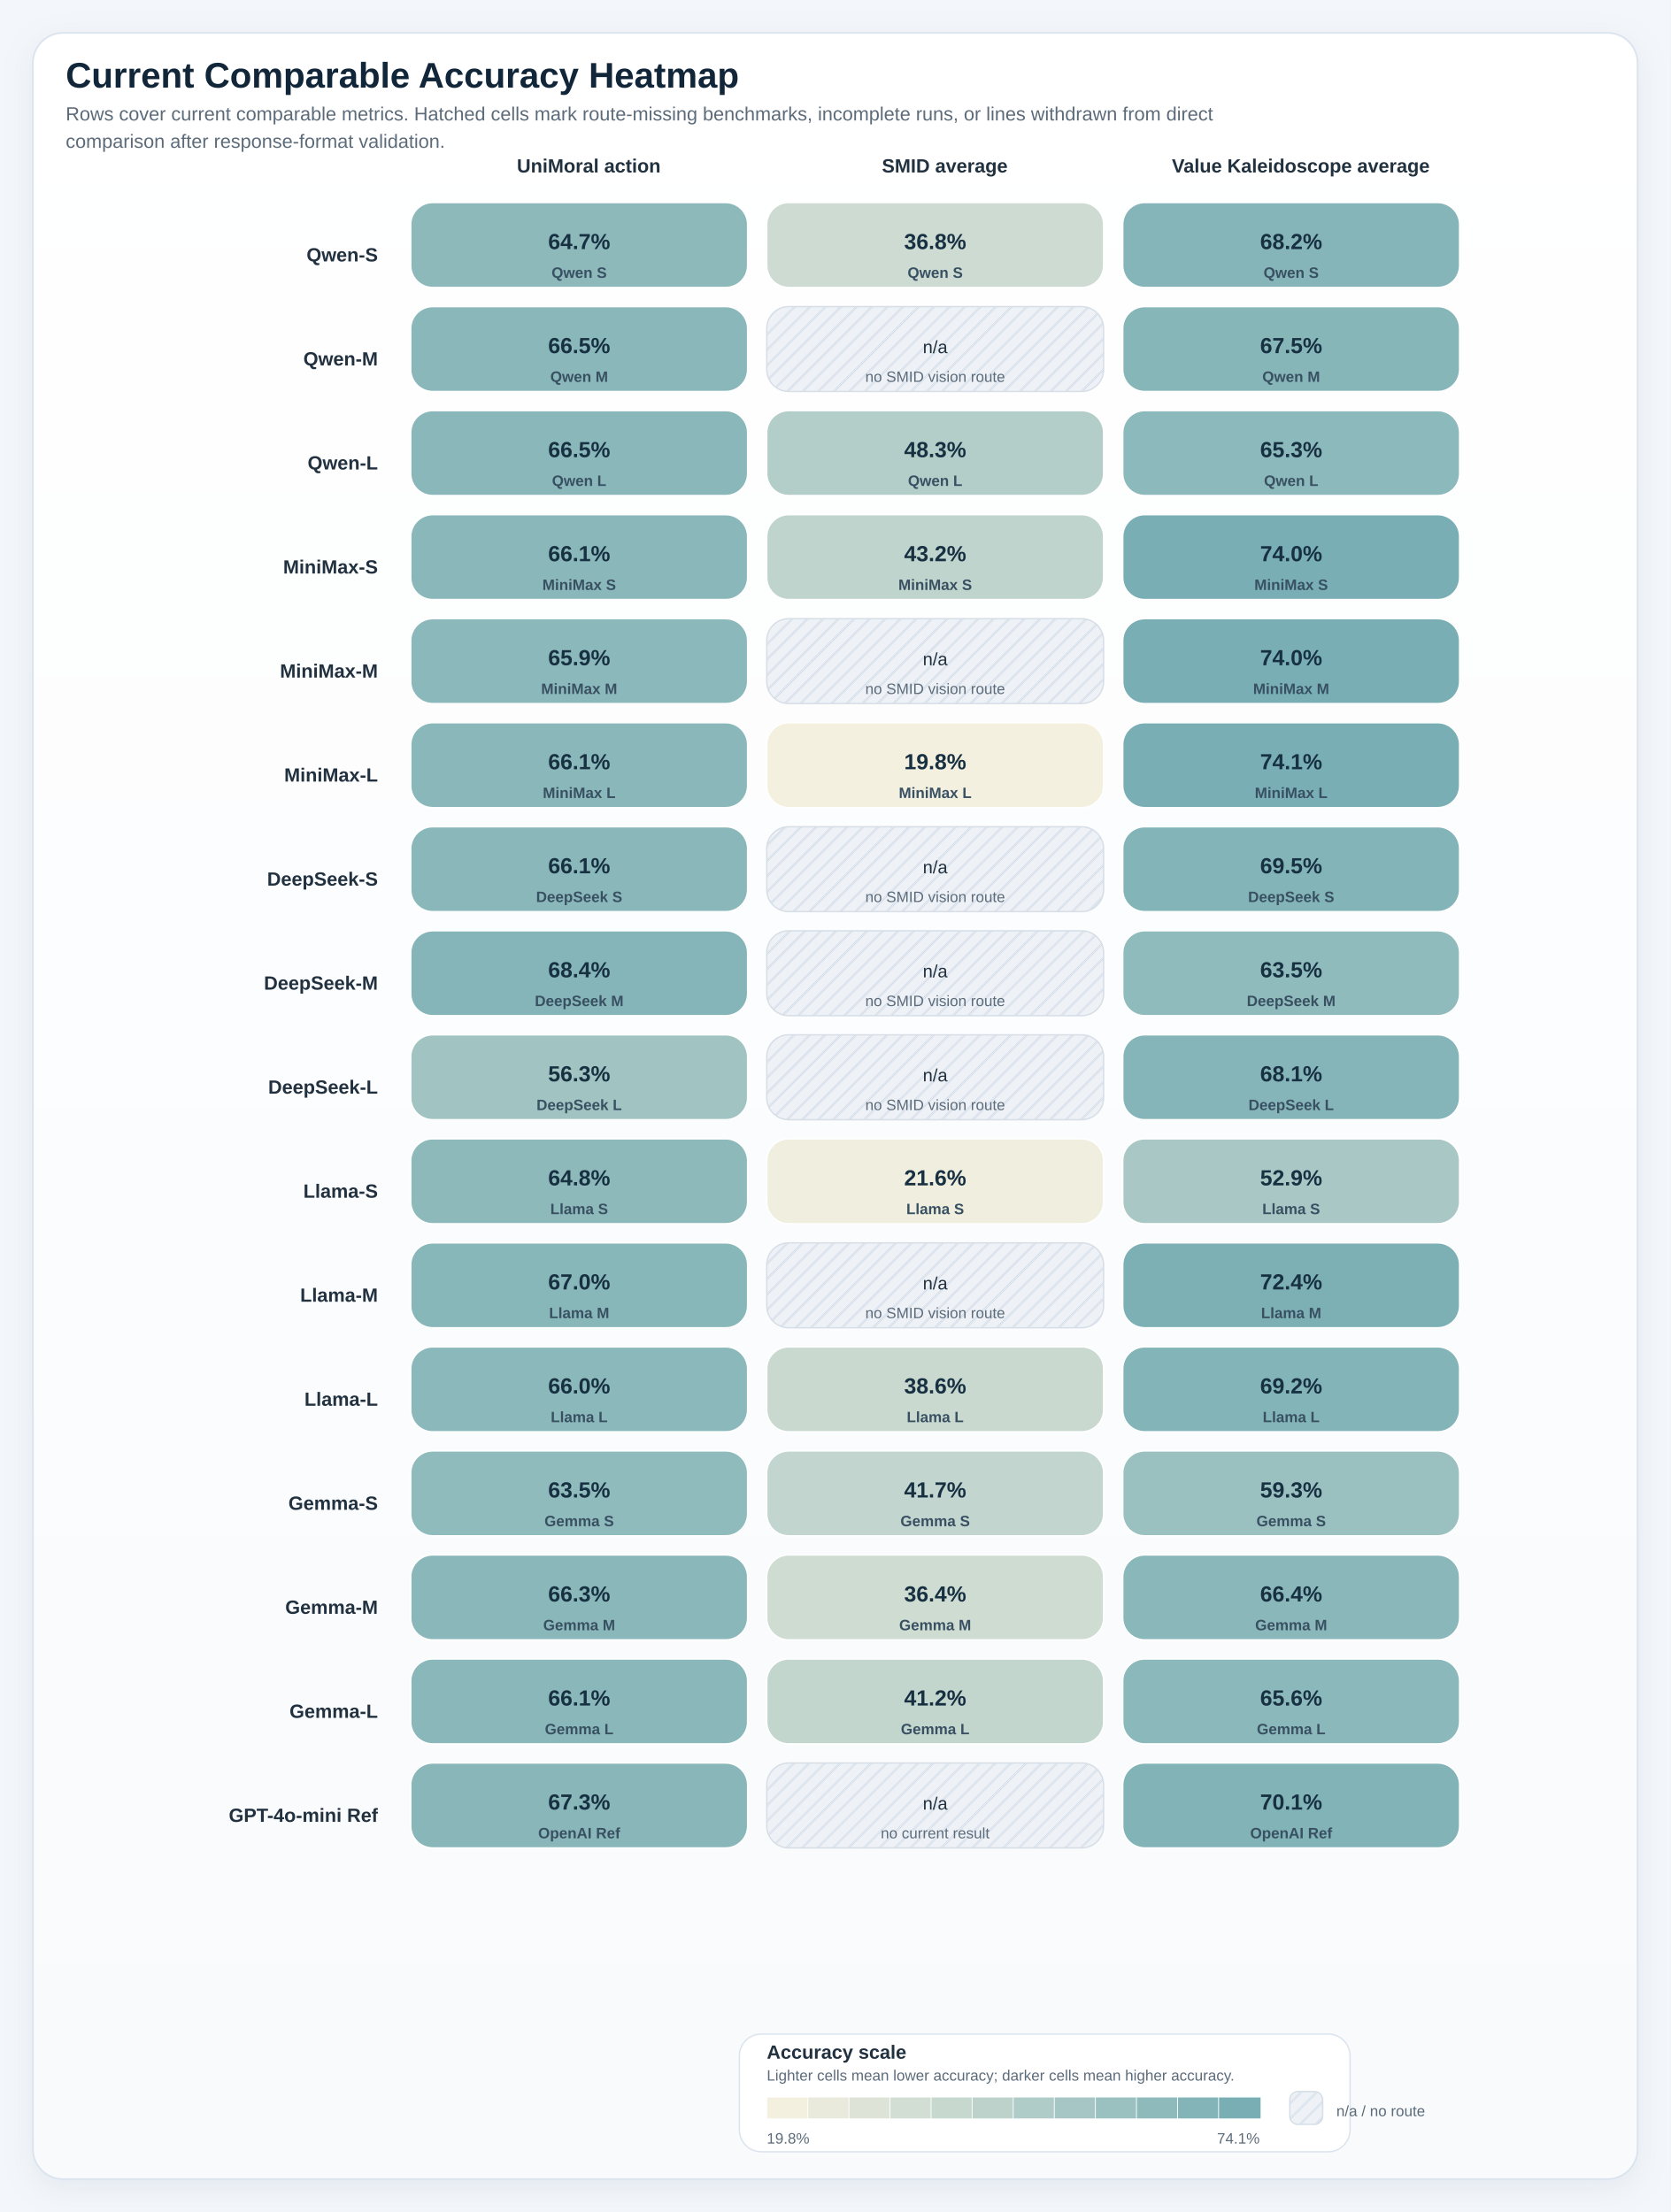
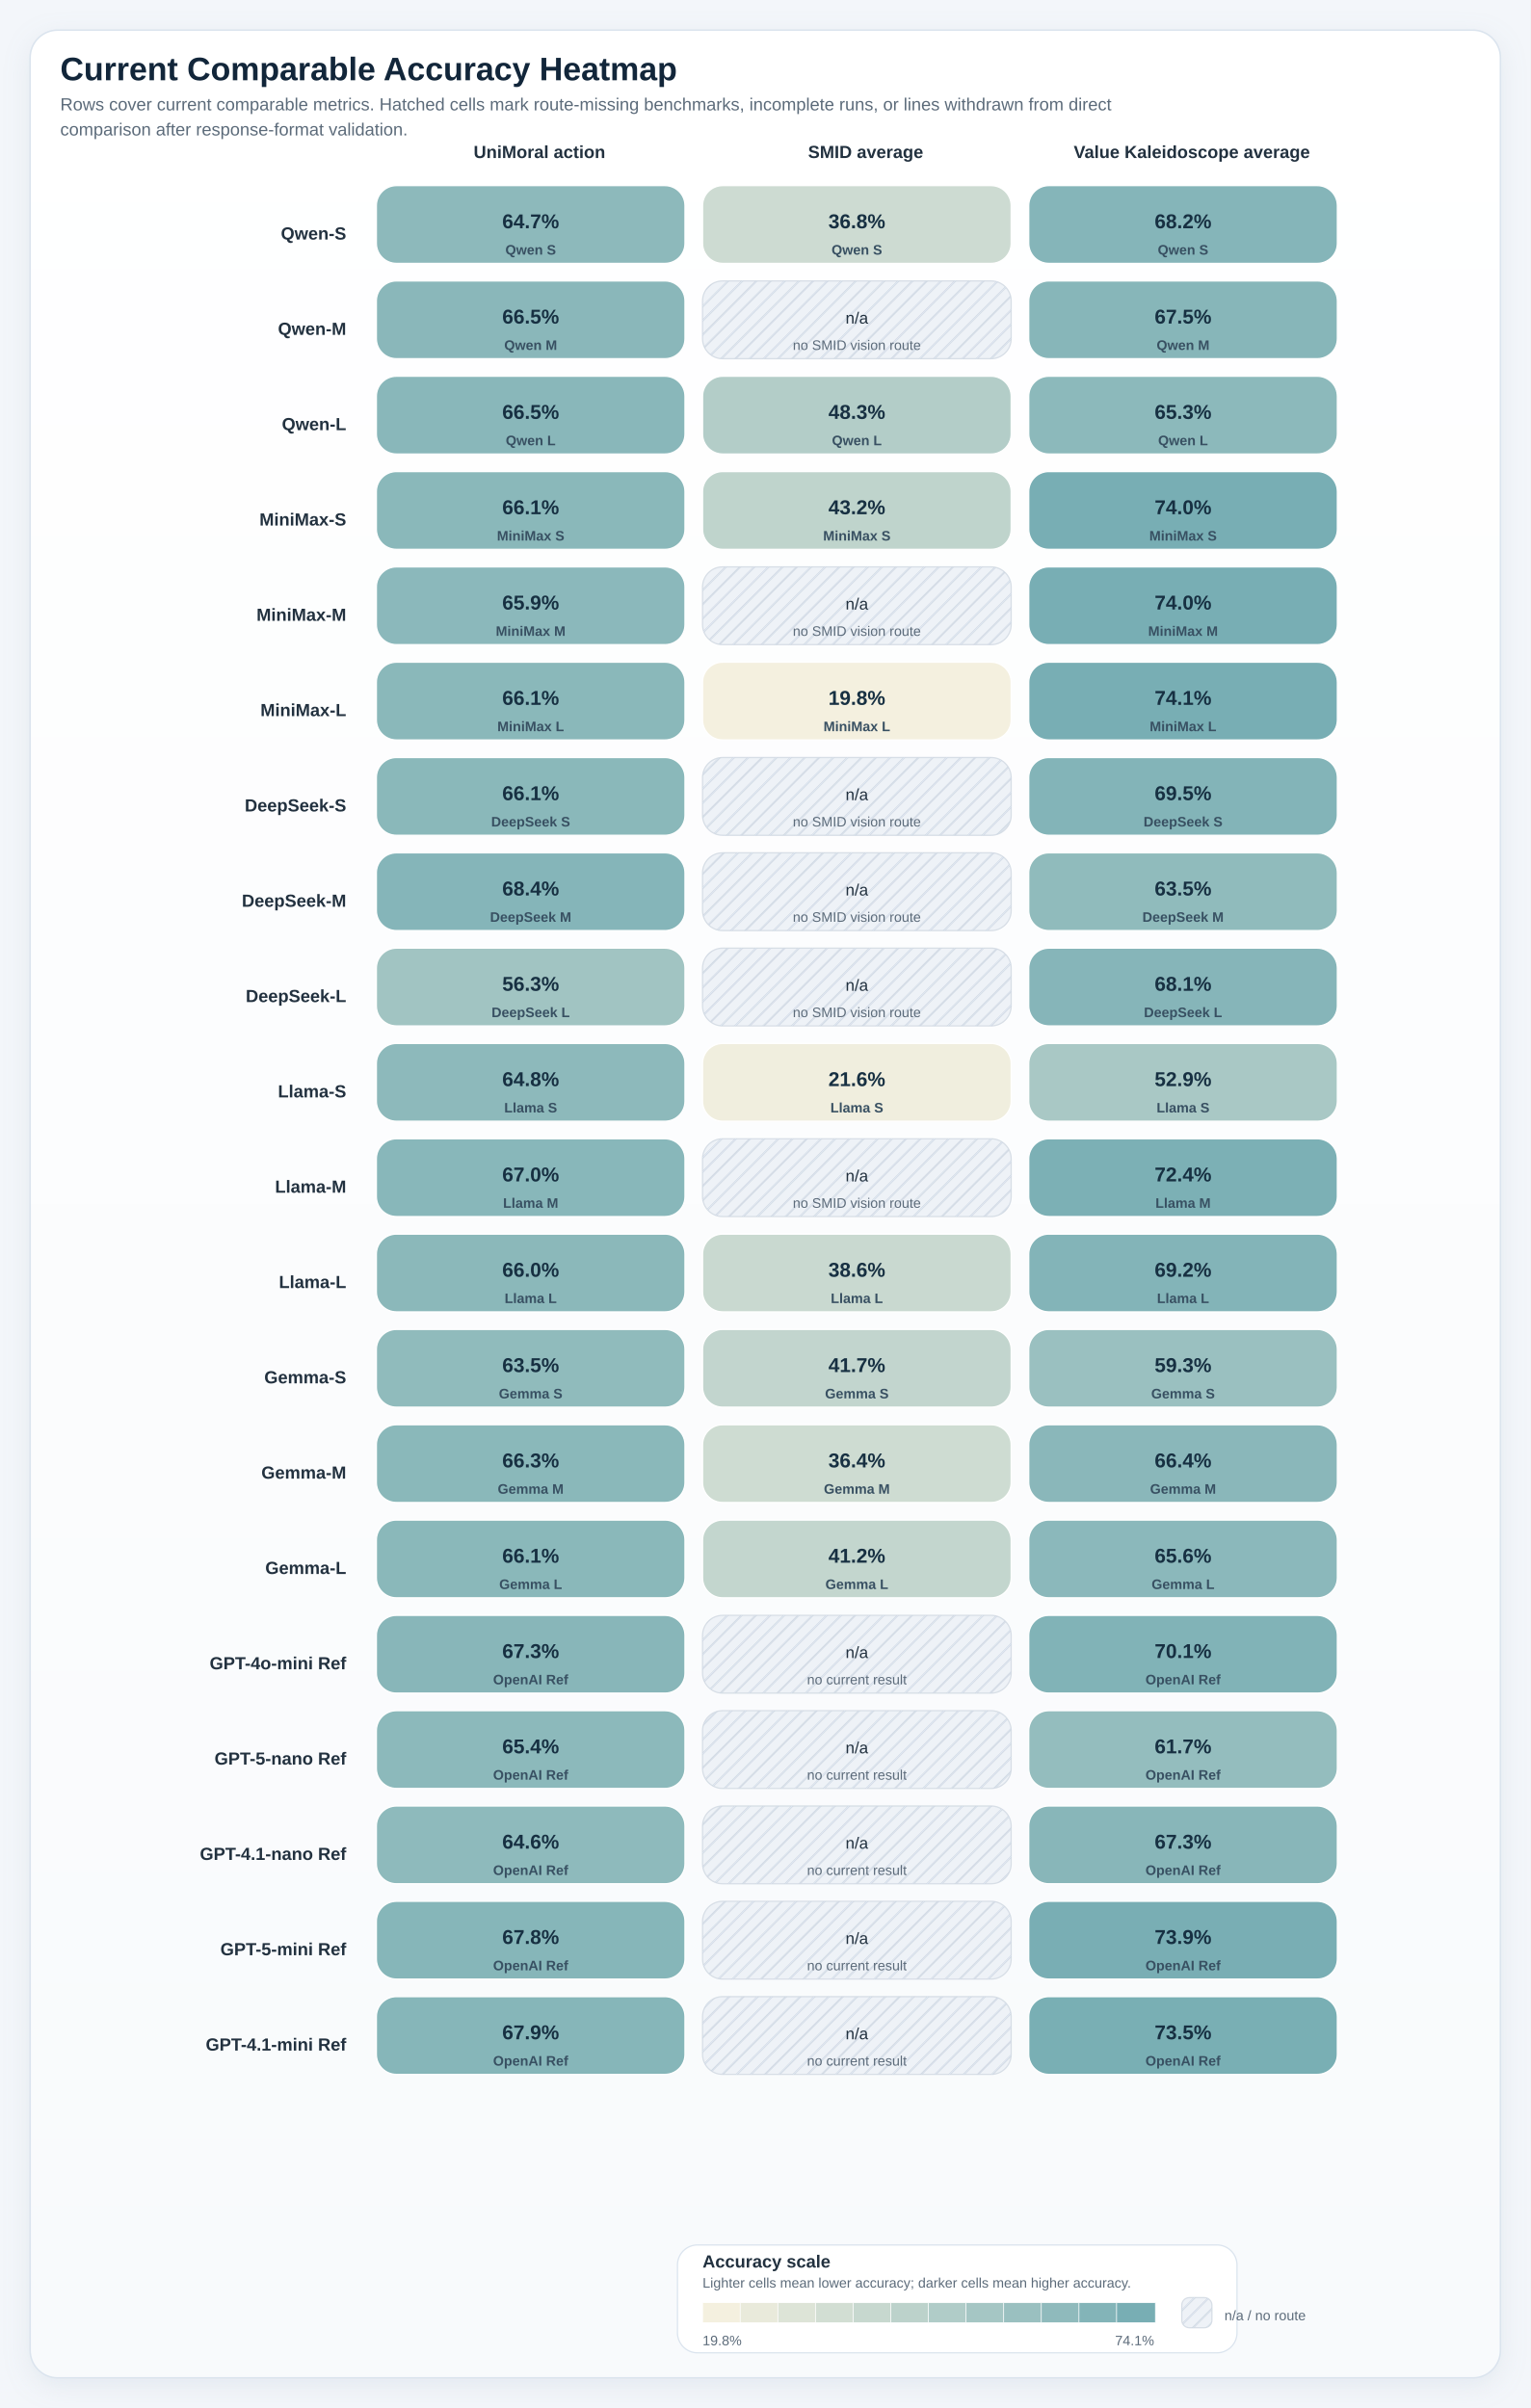
- <svg xmlns="http://www.w3.org/2000/svg" viewBox="0 0 1220 1616" role="img" preserveAspectRatio="xMidYMin meet" style="max-width:100%;height:auto">
+ <svg xmlns="http://www.w3.org/2000/svg" viewBox="0 0 1220 1920" role="img" preserveAspectRatio="xMidYMin meet" style="max-width:100%;height:auto">
  <defs>
    <linearGradient id="panelGradient" x1="0" x2="0" y1="0" y2="1">
      <stop offset="0%" stop-color="#ffffff" />
      <stop offset="100%" stop-color="#f8fafc" />
    </linearGradient>
    <pattern id="diagonalHatch" width="8" height="8" patternUnits="userSpaceOnUse" patternTransform="rotate(45)">
      <line x1="0" y1="0" x2="0" y2="8" stroke="#cdd6e1" stroke-width="3" />
    </pattern>
    <filter id="softShadow" x="-20%" y="-20%" width="140%" height="140%">
      <feDropShadow dx="0" dy="6" stdDeviation="10" flood-color="#9fb0c2" flood-opacity="0.18" />
    </filter>
    <style>
.canvas { fill: #f3f6fa; }
.title { font: 700 26px 'IBM Plex Sans', 'Helvetica Neue', Arial, sans-serif; fill: #12263a; }
.subtitle { font: 400 14px 'IBM Plex Sans', 'Helvetica Neue', Arial, sans-serif; fill: #5c6b7a; }
.axis { font: 600 14px 'IBM Plex Sans', 'Helvetica Neue', Arial, sans-serif; fill: #22313f; }
.label { font: 500 13px 'IBM Plex Sans', 'Helvetica Neue', Arial, sans-serif; fill: #22313f; }
.metric { font: 700 20px 'IBM Plex Sans', 'Helvetica Neue', Arial, sans-serif; fill: #12263a; }
.celltext { font: 700 16px 'IBM Plex Sans', 'Helvetica Neue', Arial, sans-serif; fill: #ffffff; }
.celltext-dark { font: 700 16px 'IBM Plex Sans', 'Helvetica Neue', Arial, sans-serif; fill: #173042; }
.cellsub { font: 500 11px 'IBM Plex Sans', 'Helvetica Neue', Arial, sans-serif; fill: rgba(255,255,255,0.88); }
.cellsub-dark { font: 600 11px 'IBM Plex Sans', 'Helvetica Neue', Arial, sans-serif; fill: #385062; }
.body { font: 500 12px 'IBM Plex Sans', 'Helvetica Neue', Arial, sans-serif; fill: #22313f; }
.small { font: 500 11px 'IBM Plex Sans', 'Helvetica Neue', Arial, sans-serif; fill: #5c6b7a; }
.tiny { font: 600 10px 'IBM Plex Sans', 'Helvetica Neue', Arial, sans-serif; fill: #6b7c8f; letter-spacing: 0.04em; }
.grid { fill: #ffffff; stroke: #d7dee6; stroke-width: 1.25; }
.panel { fill: url(#panelGradient); stroke: #dbe4ee; stroke-width: 1.25; filter: url(#softShadow); }
.subpanel { fill: #ffffff; stroke: #e2e8f0; stroke-width: 1; }
.legend-card { fill: #ffffff; stroke: #dbe4ee; stroke-width: 1; }
.guide { stroke: #d7dee6; stroke-width: 1; stroke-dasharray: 4 6; }
.baseline { stroke: #aab7c6; stroke-width: 1.1; }
.muted-cell { fill: #eef2f7; stroke: #d7dee6; stroke-width: 1; }
.muted-bar { fill: #ecf1f6; stroke: #d7dee6; stroke-width: 1; }
.outline { stroke: rgba(255,255,255,0.9); stroke-width: 1; }
</style>
  </defs>
-   <rect x="0" y="0" width="1220" height="1616" class="canvas" />
-   <rect x="24" y="24" width="1172" height="1568" rx="22" class="panel" />
+   <rect x="0" y="0" width="1220" height="1920" class="canvas" />
+   <rect x="24" y="24" width="1172" height="1872" rx="22" class="panel" />
  <text x="48" y="64" class="title">Current Comparable Accuracy Heatmap</text>
  <text x="48" y="88" class="subtitle">Rows cover current comparable metrics. Hatched cells mark route-missing benchmarks, incomplete runs, or lines withdrawn from direct</text>
  <text x="48" y="108" class="subtitle">comparison after response-format validation.</text>
  <text x="430.0" y="126" text-anchor="middle" class="axis">UniMoral action</text>
  <text x="690.0" y="126" text-anchor="middle" class="axis">SMID average</text>
  <text x="950.0" y="126" text-anchor="middle" class="axis">Value Kaleidoscope average</text>
  <text x="276" y="191.0" text-anchor="end" class="axis">Qwen-S</text>
  <rect x="300" y="148" width="246" height="62" rx="16" fill="#8db9bb" stroke="#ffffff" stroke-width="1" />
  <text x="423.0" y="182" text-anchor="middle" class="celltext-dark">64.7%</text>
  <text x="423.0" y="203" text-anchor="middle" class="cellsub-dark">Qwen S</text>
  <rect x="560" y="148" width="246" height="62" rx="16" fill="#cddbd2" stroke="#ffffff" stroke-width="1" />
  <text x="683.0" y="182" text-anchor="middle" class="celltext-dark">36.8%</text>
  <text x="683.0" y="203" text-anchor="middle" class="cellsub-dark">Qwen S</text>
  <rect x="820" y="148" width="246" height="62" rx="16" fill="#85b5b9" stroke="#ffffff" stroke-width="1" />
  <text x="943.0" y="182" text-anchor="middle" class="celltext-dark">68.2%</text>
  <text x="943.0" y="203" text-anchor="middle" class="cellsub-dark">Qwen S</text>
  <text x="276" y="267.0" text-anchor="end" class="axis">Qwen-M</text>
  <rect x="300" y="224" width="246" height="62" rx="16" fill="#8ab7ba" stroke="#ffffff" stroke-width="1" />
  <text x="423.0" y="258" text-anchor="middle" class="celltext-dark">66.5%</text>
  <text x="423.0" y="279" text-anchor="middle" class="cellsub-dark">Qwen M</text>
  <rect x="560" y="224" width="246" height="62" rx="16" class="muted-cell" />
  <rect x="560" y="224" width="246" height="62" rx="16" fill="url(#diagonalHatch)" opacity="0.8" />
  <text x="683.0" y="258" text-anchor="middle" class="label">n/a</text>
  <text x="683.0" y="279" text-anchor="middle" class="small">no SMID vision route</text>
  <rect x="820" y="224" width="246" height="62" rx="16" fill="#87b6b9" stroke="#ffffff" stroke-width="1" />
  <text x="943.0" y="258" text-anchor="middle" class="celltext-dark">67.5%</text>
  <text x="943.0" y="279" text-anchor="middle" class="cellsub-dark">Qwen M</text>
  <text x="276" y="343.0" text-anchor="end" class="axis">Qwen-L</text>
  <rect x="300" y="300" width="246" height="62" rx="16" fill="#89b7ba" stroke="#ffffff" stroke-width="1" />
  <text x="423.0" y="334" text-anchor="middle" class="celltext-dark">66.5%</text>
  <text x="423.0" y="355" text-anchor="middle" class="cellsub-dark">Qwen L</text>
  <rect x="560" y="300" width="246" height="62" rx="16" fill="#b3cdc8" stroke="#ffffff" stroke-width="1" />
  <text x="683.0" y="334" text-anchor="middle" class="celltext-dark">48.3%</text>
  <text x="683.0" y="355" text-anchor="middle" class="cellsub-dark">Qwen L</text>
  <rect x="820" y="300" width="246" height="62" rx="16" fill="#8cb9bb" stroke="#ffffff" stroke-width="1" />
  <text x="943.0" y="334" text-anchor="middle" class="celltext-dark">65.3%</text>
  <text x="943.0" y="355" text-anchor="middle" class="cellsub-dark">Qwen L</text>
  <text x="276" y="419.0" text-anchor="end" class="axis">MiniMax-S</text>
  <rect x="300" y="376" width="246" height="62" rx="16" fill="#8ab8ba" stroke="#ffffff" stroke-width="1" />
  <text x="423.0" y="410" text-anchor="middle" class="celltext-dark">66.1%</text>
  <text x="423.0" y="431" text-anchor="middle" class="cellsub-dark">MiniMax S</text>
  <rect x="560" y="376" width="246" height="62" rx="16" fill="#bfd4cc" stroke="#ffffff" stroke-width="1" />
  <text x="683.0" y="410" text-anchor="middle" class="celltext-dark">43.2%</text>
  <text x="683.0" y="431" text-anchor="middle" class="cellsub-dark">MiniMax S</text>
  <rect x="820" y="376" width="246" height="62" rx="16" fill="#78aeb4" stroke="#ffffff" stroke-width="1" />
  <text x="943.0" y="410" text-anchor="middle" class="celltext-dark">74.0%</text>
  <text x="943.0" y="431" text-anchor="middle" class="cellsub-dark">MiniMax S</text>
  <text x="276" y="495.0" text-anchor="end" class="axis">MiniMax-M</text>
  <rect x="300" y="452" width="246" height="62" rx="16" fill="#8bb8bb" stroke="#ffffff" stroke-width="1" />
  <text x="423.0" y="486" text-anchor="middle" class="celltext-dark">65.9%</text>
  <text x="423.0" y="507" text-anchor="middle" class="cellsub-dark">MiniMax M</text>
  <rect x="560" y="452" width="246" height="62" rx="16" class="muted-cell" />
  <rect x="560" y="452" width="246" height="62" rx="16" fill="url(#diagonalHatch)" opacity="0.8" />
  <text x="683.0" y="486" text-anchor="middle" class="label">n/a</text>
  <text x="683.0" y="507" text-anchor="middle" class="small">no SMID vision route</text>
  <rect x="820" y="452" width="246" height="62" rx="16" fill="#78aeb4" stroke="#ffffff" stroke-width="1" />
  <text x="943.0" y="486" text-anchor="middle" class="celltext-dark">74.0%</text>
  <text x="943.0" y="507" text-anchor="middle" class="cellsub-dark">MiniMax M</text>
  <text x="276" y="571.0" text-anchor="end" class="axis">MiniMax-L</text>
  <rect x="300" y="528" width="246" height="62" rx="16" fill="#8ab8ba" stroke="#ffffff" stroke-width="1" />
  <text x="423.0" y="562" text-anchor="middle" class="celltext-dark">66.1%</text>
  <text x="423.0" y="583" text-anchor="middle" class="cellsub-dark">MiniMax L</text>
  <rect x="560" y="528" width="246" height="62" rx="16" fill="#f4f0df" stroke="#ffffff" stroke-width="1" />
  <text x="683.0" y="562" text-anchor="middle" class="celltext-dark">19.8%</text>
  <text x="683.0" y="583" text-anchor="middle" class="cellsub-dark">MiniMax L</text>
  <rect x="820" y="528" width="246" height="62" rx="16" fill="#78aeb4" stroke="#ffffff" stroke-width="1" />
  <text x="943.0" y="562" text-anchor="middle" class="celltext-dark">74.1%</text>
  <text x="943.0" y="583" text-anchor="middle" class="cellsub-dark">MiniMax L</text>
  <text x="276" y="647.0" text-anchor="end" class="axis">DeepSeek-S</text>
  <rect x="300" y="604" width="246" height="62" rx="16" fill="#8ab8ba" stroke="#ffffff" stroke-width="1" />
  <text x="423.0" y="638" text-anchor="middle" class="celltext-dark">66.1%</text>
  <text x="423.0" y="659" text-anchor="middle" class="cellsub-dark">DeepSeek S</text>
  <rect x="560" y="604" width="246" height="62" rx="16" class="muted-cell" />
  <rect x="560" y="604" width="246" height="62" rx="16" fill="url(#diagonalHatch)" opacity="0.8" />
  <text x="683.0" y="638" text-anchor="middle" class="label">n/a</text>
  <text x="683.0" y="659" text-anchor="middle" class="small">no SMID vision route</text>
  <rect x="820" y="604" width="246" height="62" rx="16" fill="#83b4b8" stroke="#ffffff" stroke-width="1" />
  <text x="943.0" y="638" text-anchor="middle" class="celltext-dark">69.5%</text>
  <text x="943.0" y="659" text-anchor="middle" class="cellsub-dark">DeepSeek S</text>
  <text x="276" y="723.0" text-anchor="end" class="axis">DeepSeek-M</text>
  <rect x="300" y="680" width="246" height="62" rx="16" fill="#85b5b9" stroke="#ffffff" stroke-width="1" />
  <text x="423.0" y="714" text-anchor="middle" class="celltext-dark">68.4%</text>
  <text x="423.0" y="735" text-anchor="middle" class="cellsub-dark">DeepSeek M</text>
  <rect x="560" y="680" width="246" height="62" rx="16" class="muted-cell" />
  <rect x="560" y="680" width="246" height="62" rx="16" fill="url(#diagonalHatch)" opacity="0.8" />
  <text x="683.0" y="714" text-anchor="middle" class="label">n/a</text>
  <text x="683.0" y="735" text-anchor="middle" class="small">no SMID vision route</text>
  <rect x="820" y="680" width="246" height="62" rx="16" fill="#90bbbc" stroke="#ffffff" stroke-width="1" />
  <text x="943.0" y="714" text-anchor="middle" class="celltext-dark">63.5%</text>
  <text x="943.0" y="735" text-anchor="middle" class="cellsub-dark">DeepSeek M</text>
  <text x="276" y="799.0" text-anchor="end" class="axis">DeepSeek-L</text>
  <rect x="300" y="756" width="246" height="62" rx="16" fill="#a1c4c2" stroke="#ffffff" stroke-width="1" />
  <text x="423.0" y="790" text-anchor="middle" class="celltext-dark">56.3%</text>
  <text x="423.0" y="811" text-anchor="middle" class="cellsub-dark">DeepSeek L</text>
  <rect x="560" y="756" width="246" height="62" rx="16" class="muted-cell" />
  <rect x="560" y="756" width="246" height="62" rx="16" fill="url(#diagonalHatch)" opacity="0.8" />
  <text x="683.0" y="790" text-anchor="middle" class="label">n/a</text>
  <text x="683.0" y="811" text-anchor="middle" class="small">no SMID vision route</text>
  <rect x="820" y="756" width="246" height="62" rx="16" fill="#86b5b9" stroke="#ffffff" stroke-width="1" />
  <text x="943.0" y="790" text-anchor="middle" class="celltext-dark">68.1%</text>
  <text x="943.0" y="811" text-anchor="middle" class="cellsub-dark">DeepSeek L</text>
  <text x="276" y="875.0" text-anchor="end" class="axis">Llama-S</text>
  <rect x="300" y="832" width="246" height="62" rx="16" fill="#8db9bb" stroke="#ffffff" stroke-width="1" />
  <text x="423.0" y="866" text-anchor="middle" class="celltext-dark">64.8%</text>
  <text x="423.0" y="887" text-anchor="middle" class="cellsub-dark">Llama S</text>
  <rect x="560" y="832" width="246" height="62" rx="16" fill="#f0eede" stroke="#ffffff" stroke-width="1" />
  <text x="683.0" y="866" text-anchor="middle" class="celltext-dark">21.6%</text>
  <text x="683.0" y="887" text-anchor="middle" class="cellsub-dark">Llama S</text>
  <rect x="820" y="832" width="246" height="62" rx="16" fill="#a9c8c5" stroke="#ffffff" stroke-width="1" />
  <text x="943.0" y="866" text-anchor="middle" class="celltext-dark">52.9%</text>
  <text x="943.0" y="887" text-anchor="middle" class="cellsub-dark">Llama S</text>
  <text x="276" y="951.0" text-anchor="end" class="axis">Llama-M</text>
  <rect x="300" y="908" width="246" height="62" rx="16" fill="#88b7ba" stroke="#ffffff" stroke-width="1" />
  <text x="423.0" y="942" text-anchor="middle" class="celltext-dark">67.0%</text>
  <text x="423.0" y="963" text-anchor="middle" class="cellsub-dark">Llama M</text>
  <rect x="560" y="908" width="246" height="62" rx="16" class="muted-cell" />
  <rect x="560" y="908" width="246" height="62" rx="16" fill="url(#diagonalHatch)" opacity="0.8" />
  <text x="683.0" y="942" text-anchor="middle" class="label">n/a</text>
  <text x="683.0" y="963" text-anchor="middle" class="small">no SMID vision route</text>
  <rect x="820" y="908" width="246" height="62" rx="16" fill="#7cb0b5" stroke="#ffffff" stroke-width="1" />
  <text x="943.0" y="942" text-anchor="middle" class="celltext-dark">72.4%</text>
  <text x="943.0" y="963" text-anchor="middle" class="cellsub-dark">Llama M</text>
  <text x="276" y="1027.0" text-anchor="end" class="axis">Llama-L</text>
  <rect x="300" y="984" width="246" height="62" rx="16" fill="#8bb8ba" stroke="#ffffff" stroke-width="1" />
  <text x="423.0" y="1018" text-anchor="middle" class="celltext-dark">66.0%</text>
  <text x="423.0" y="1039" text-anchor="middle" class="cellsub-dark">Llama L</text>
  <rect x="560" y="984" width="246" height="62" rx="16" fill="#c9d9d0" stroke="#ffffff" stroke-width="1" />
  <text x="683.0" y="1018" text-anchor="middle" class="celltext-dark">38.6%</text>
  <text x="683.0" y="1039" text-anchor="middle" class="cellsub-dark">Llama L</text>
  <rect x="820" y="984" width="246" height="62" rx="16" fill="#83b4b8" stroke="#ffffff" stroke-width="1" />
  <text x="943.0" y="1018" text-anchor="middle" class="celltext-dark">69.2%</text>
  <text x="943.0" y="1039" text-anchor="middle" class="cellsub-dark">Llama L</text>
  <text x="276" y="1103.0" text-anchor="end" class="axis">Gemma-S</text>
  <rect x="300" y="1060" width="246" height="62" rx="16" fill="#90bbbc" stroke="#ffffff" stroke-width="1" />
  <text x="423.0" y="1094" text-anchor="middle" class="celltext-dark">63.5%</text>
  <text x="423.0" y="1115" text-anchor="middle" class="cellsub-dark">Gemma S</text>
  <rect x="560" y="1060" width="246" height="62" rx="16" fill="#c2d5ce" stroke="#ffffff" stroke-width="1" />
  <text x="683.0" y="1094" text-anchor="middle" class="celltext-dark">41.7%</text>
  <text x="683.0" y="1115" text-anchor="middle" class="cellsub-dark">Gemma S</text>
  <rect x="820" y="1060" width="246" height="62" rx="16" fill="#9ac0c0" stroke="#ffffff" stroke-width="1" />
  <text x="943.0" y="1094" text-anchor="middle" class="celltext-dark">59.3%</text>
  <text x="943.0" y="1115" text-anchor="middle" class="cellsub-dark">Gemma S</text>
  <text x="276" y="1179.0" text-anchor="end" class="axis">Gemma-M</text>
  <rect x="300" y="1136" width="246" height="62" rx="16" fill="#8ab8ba" stroke="#ffffff" stroke-width="1" />
  <text x="423.0" y="1170" text-anchor="middle" class="celltext-dark">66.3%</text>
  <text x="423.0" y="1191" text-anchor="middle" class="cellsub-dark">Gemma M</text>
  <rect x="560" y="1136" width="246" height="62" rx="16" fill="#cedcd2" stroke="#ffffff" stroke-width="1" />
  <text x="683.0" y="1170" text-anchor="middle" class="celltext-dark">36.4%</text>
  <text x="683.0" y="1191" text-anchor="middle" class="cellsub-dark">Gemma M</text>
  <rect x="820" y="1136" width="246" height="62" rx="16" fill="#8ab7ba" stroke="#ffffff" stroke-width="1" />
  <text x="943.0" y="1170" text-anchor="middle" class="celltext-dark">66.4%</text>
  <text x="943.0" y="1191" text-anchor="middle" class="cellsub-dark">Gemma M</text>
  <text x="276" y="1255.0" text-anchor="end" class="axis">Gemma-L</text>
  <rect x="300" y="1212" width="246" height="62" rx="16" fill="#8ab8ba" stroke="#ffffff" stroke-width="1" />
  <text x="423.0" y="1246" text-anchor="middle" class="celltext-dark">66.1%</text>
  <text x="423.0" y="1267" text-anchor="middle" class="cellsub-dark">Gemma L</text>
  <rect x="560" y="1212" width="246" height="62" rx="16" fill="#c3d6ce" stroke="#ffffff" stroke-width="1" />
  <text x="683.0" y="1246" text-anchor="middle" class="celltext-dark">41.2%</text>
  <text x="683.0" y="1267" text-anchor="middle" class="cellsub-dark">Gemma L</text>
  <rect x="820" y="1212" width="246" height="62" rx="16" fill="#8bb8bb" stroke="#ffffff" stroke-width="1" />
  <text x="943.0" y="1246" text-anchor="middle" class="celltext-dark">65.6%</text>
  <text x="943.0" y="1267" text-anchor="middle" class="cellsub-dark">Gemma L</text>
  <text x="276" y="1331.0" text-anchor="end" class="axis">GPT-4o-mini Ref</text>
  <rect x="300" y="1288" width="246" height="62" rx="16" fill="#88b6b9" stroke="#ffffff" stroke-width="1" />
  <text x="423.0" y="1322" text-anchor="middle" class="celltext-dark">67.3%</text>
  <text x="423.0" y="1343" text-anchor="middle" class="cellsub-dark">OpenAI Ref</text>
  <rect x="560" y="1288" width="246" height="62" rx="16" class="muted-cell" />
  <rect x="560" y="1288" width="246" height="62" rx="16" fill="url(#diagonalHatch)" opacity="0.8" />
  <text x="683.0" y="1322" text-anchor="middle" class="label">n/a</text>
  <text x="683.0" y="1343" text-anchor="middle" class="small">no current result</text>
  <rect x="820" y="1288" width="246" height="62" rx="16" fill="#81b3b7" stroke="#ffffff" stroke-width="1" />
  <text x="943.0" y="1322" text-anchor="middle" class="celltext-dark">70.1%</text>
  <text x="943.0" y="1343" text-anchor="middle" class="cellsub-dark">OpenAI Ref</text>
-   <rect x="540" y="1486" width="446" height="86" rx="16" class="legend-card" />
-   <text x="560" y="1504" class="axis">Accuracy scale</text>
-   <text x="560" y="1520" class="small">Lighter cells mean lower accuracy; darker cells mean higher accuracy.</text>
-   <rect x="560.00" y="1532" width="31.00" height="16" fill="#f4f0df" stroke="#ffffff" stroke-width="0.6" />
-   <rect x="590.00" y="1532" width="31.00" height="16" fill="#e9eadb" stroke="#ffffff" stroke-width="0.6" />
-   <rect x="620.00" y="1532" width="31.00" height="16" fill="#dde4d7" stroke="#ffffff" stroke-width="0.6" />
-   <rect x="650.00" y="1532" width="31.00" height="16" fill="#d2ded3" stroke="#ffffff" stroke-width="0.6" />
-   <rect x="680.00" y="1532" width="31.00" height="16" fill="#c7d8cf" stroke="#ffffff" stroke-width="0.6" />
-   <rect x="710.00" y="1532" width="31.00" height="16" fill="#bcd2cb" stroke="#ffffff" stroke-width="0.6" />
-   <rect x="740.00" y="1532" width="31.00" height="16" fill="#b0ccc8" stroke="#ffffff" stroke-width="0.6" />
-   <rect x="770.00" y="1532" width="31.00" height="16" fill="#a5c6c4" stroke="#ffffff" stroke-width="0.6" />
-   <rect x="800.00" y="1532" width="31.00" height="16" fill="#9ac0c0" stroke="#ffffff" stroke-width="0.6" />
-   <rect x="830.00" y="1532" width="31.00" height="16" fill="#8fbabc" stroke="#ffffff" stroke-width="0.6" />
-   <rect x="860.00" y="1532" width="31.00" height="16" fill="#83b4b8" stroke="#ffffff" stroke-width="0.6" />
-   <rect x="890.00" y="1532" width="31.00" height="16" fill="#78aeb4" stroke="#ffffff" stroke-width="0.6" />
-   <text x="560" y="1566" class="small">19.8%</text>
-   <text x="920" y="1566" text-anchor="end" class="small">74.1%</text>
-   <rect x="942" y="1528" width="24" height="24" rx="6" class="muted-cell" />
-   <rect x="942" y="1528" width="24" height="24" rx="6" fill="url(#diagonalHatch)" opacity="0.8" />
-   <text x="976" y="1546" class="small">n/a / no route</text>
+   <text x="276" y="1407.0" text-anchor="end" class="axis">GPT-5-nano Ref</text>
+   <rect x="300" y="1364" width="246" height="62" rx="16" fill="#8cb9bb" stroke="#ffffff" stroke-width="1" />
+   <text x="423.0" y="1398" text-anchor="middle" class="celltext-dark">65.4%</text>
+   <text x="423.0" y="1419" text-anchor="middle" class="cellsub-dark">OpenAI Ref</text>
+   <rect x="560" y="1364" width="246" height="62" rx="16" class="muted-cell" />
+   <rect x="560" y="1364" width="246" height="62" rx="16" fill="url(#diagonalHatch)" opacity="0.8" />
+   <text x="683.0" y="1398" text-anchor="middle" class="label">n/a</text>
+   <text x="683.0" y="1419" text-anchor="middle" class="small">no current result</text>
+   <rect x="820" y="1364" width="246" height="62" rx="16" fill="#94bdbe" stroke="#ffffff" stroke-width="1" />
+   <text x="943.0" y="1398" text-anchor="middle" class="celltext-dark">61.7%</text>
+   <text x="943.0" y="1419" text-anchor="middle" class="cellsub-dark">OpenAI Ref</text>
+   <text x="276" y="1483.0" text-anchor="end" class="axis">GPT-4.1-nano Ref</text>
+   <rect x="300" y="1440" width="246" height="62" rx="16" fill="#8ebabc" stroke="#ffffff" stroke-width="1" />
+   <text x="423.0" y="1474" text-anchor="middle" class="celltext-dark">64.6%</text>
+   <text x="423.0" y="1495" text-anchor="middle" class="cellsub-dark">OpenAI Ref</text>
+   <rect x="560" y="1440" width="246" height="62" rx="16" class="muted-cell" />
+   <rect x="560" y="1440" width="246" height="62" rx="16" fill="url(#diagonalHatch)" opacity="0.8" />
+   <text x="683.0" y="1474" text-anchor="middle" class="label">n/a</text>
+   <text x="683.0" y="1495" text-anchor="middle" class="small">no current result</text>
+   <rect x="820" y="1440" width="246" height="62" rx="16" fill="#88b6b9" stroke="#ffffff" stroke-width="1" />
+   <text x="943.0" y="1474" text-anchor="middle" class="celltext-dark">67.3%</text>
+   <text x="943.0" y="1495" text-anchor="middle" class="cellsub-dark">OpenAI Ref</text>
+   <text x="276" y="1559.0" text-anchor="end" class="axis">GPT-5-mini Ref</text>
+   <rect x="300" y="1516" width="246" height="62" rx="16" fill="#86b6b9" stroke="#ffffff" stroke-width="1" />
+   <text x="423.0" y="1550" text-anchor="middle" class="celltext-dark">67.8%</text>
+   <text x="423.0" y="1571" text-anchor="middle" class="cellsub-dark">OpenAI Ref</text>
+   <rect x="560" y="1516" width="246" height="62" rx="16" class="muted-cell" />
+   <rect x="560" y="1516" width="246" height="62" rx="16" fill="url(#diagonalHatch)" opacity="0.8" />
+   <text x="683.0" y="1550" text-anchor="middle" class="label">n/a</text>
+   <text x="683.0" y="1571" text-anchor="middle" class="small">no current result</text>
+   <rect x="820" y="1516" width="246" height="62" rx="16" fill="#79aeb4" stroke="#ffffff" stroke-width="1" />
+   <text x="943.0" y="1550" text-anchor="middle" class="celltext-dark">73.9%</text>
+   <text x="943.0" y="1571" text-anchor="middle" class="cellsub-dark">OpenAI Ref</text>
+   <text x="276" y="1635.0" text-anchor="end" class="axis">GPT-4.1-mini Ref</text>
+   <rect x="300" y="1592" width="246" height="62" rx="16" fill="#86b6b9" stroke="#ffffff" stroke-width="1" />
+   <text x="423.0" y="1626" text-anchor="middle" class="celltext-dark">67.9%</text>
+   <text x="423.0" y="1647" text-anchor="middle" class="cellsub-dark">OpenAI Ref</text>
+   <rect x="560" y="1592" width="246" height="62" rx="16" class="muted-cell" />
+   <rect x="560" y="1592" width="246" height="62" rx="16" fill="url(#diagonalHatch)" opacity="0.8" />
+   <text x="683.0" y="1626" text-anchor="middle" class="label">n/a</text>
+   <text x="683.0" y="1647" text-anchor="middle" class="small">no current result</text>
+   <rect x="820" y="1592" width="246" height="62" rx="16" fill="#79afb4" stroke="#ffffff" stroke-width="1" />
+   <text x="943.0" y="1626" text-anchor="middle" class="celltext-dark">73.5%</text>
+   <text x="943.0" y="1647" text-anchor="middle" class="cellsub-dark">OpenAI Ref</text>
+   <rect x="540" y="1790" width="446" height="86" rx="16" class="legend-card" />
+   <text x="560" y="1808" class="axis">Accuracy scale</text>
+   <text x="560" y="1824" class="small">Lighter cells mean lower accuracy; darker cells mean higher accuracy.</text>
+   <rect x="560.00" y="1836" width="31.00" height="16" fill="#f4f0df" stroke="#ffffff" stroke-width="0.6" />
+   <rect x="590.00" y="1836" width="31.00" height="16" fill="#e9eadb" stroke="#ffffff" stroke-width="0.6" />
+   <rect x="620.00" y="1836" width="31.00" height="16" fill="#dde4d7" stroke="#ffffff" stroke-width="0.6" />
+   <rect x="650.00" y="1836" width="31.00" height="16" fill="#d2ded3" stroke="#ffffff" stroke-width="0.6" />
+   <rect x="680.00" y="1836" width="31.00" height="16" fill="#c7d8cf" stroke="#ffffff" stroke-width="0.6" />
+   <rect x="710.00" y="1836" width="31.00" height="16" fill="#bcd2cb" stroke="#ffffff" stroke-width="0.6" />
+   <rect x="740.00" y="1836" width="31.00" height="16" fill="#b0ccc8" stroke="#ffffff" stroke-width="0.6" />
+   <rect x="770.00" y="1836" width="31.00" height="16" fill="#a5c6c4" stroke="#ffffff" stroke-width="0.6" />
+   <rect x="800.00" y="1836" width="31.00" height="16" fill="#9ac0c0" stroke="#ffffff" stroke-width="0.6" />
+   <rect x="830.00" y="1836" width="31.00" height="16" fill="#8fbabc" stroke="#ffffff" stroke-width="0.6" />
+   <rect x="860.00" y="1836" width="31.00" height="16" fill="#83b4b8" stroke="#ffffff" stroke-width="0.6" />
+   <rect x="890.00" y="1836" width="31.00" height="16" fill="#78aeb4" stroke="#ffffff" stroke-width="0.6" />
+   <text x="560" y="1870" class="small">19.8%</text>
+   <text x="920" y="1870" text-anchor="end" class="small">74.1%</text>
+   <rect x="942" y="1832" width="24" height="24" rx="6" class="muted-cell" />
+   <rect x="942" y="1832" width="24" height="24" rx="6" fill="url(#diagonalHatch)" opacity="0.8" />
+   <text x="976" y="1850" class="small">n/a / no route</text>
</svg>
